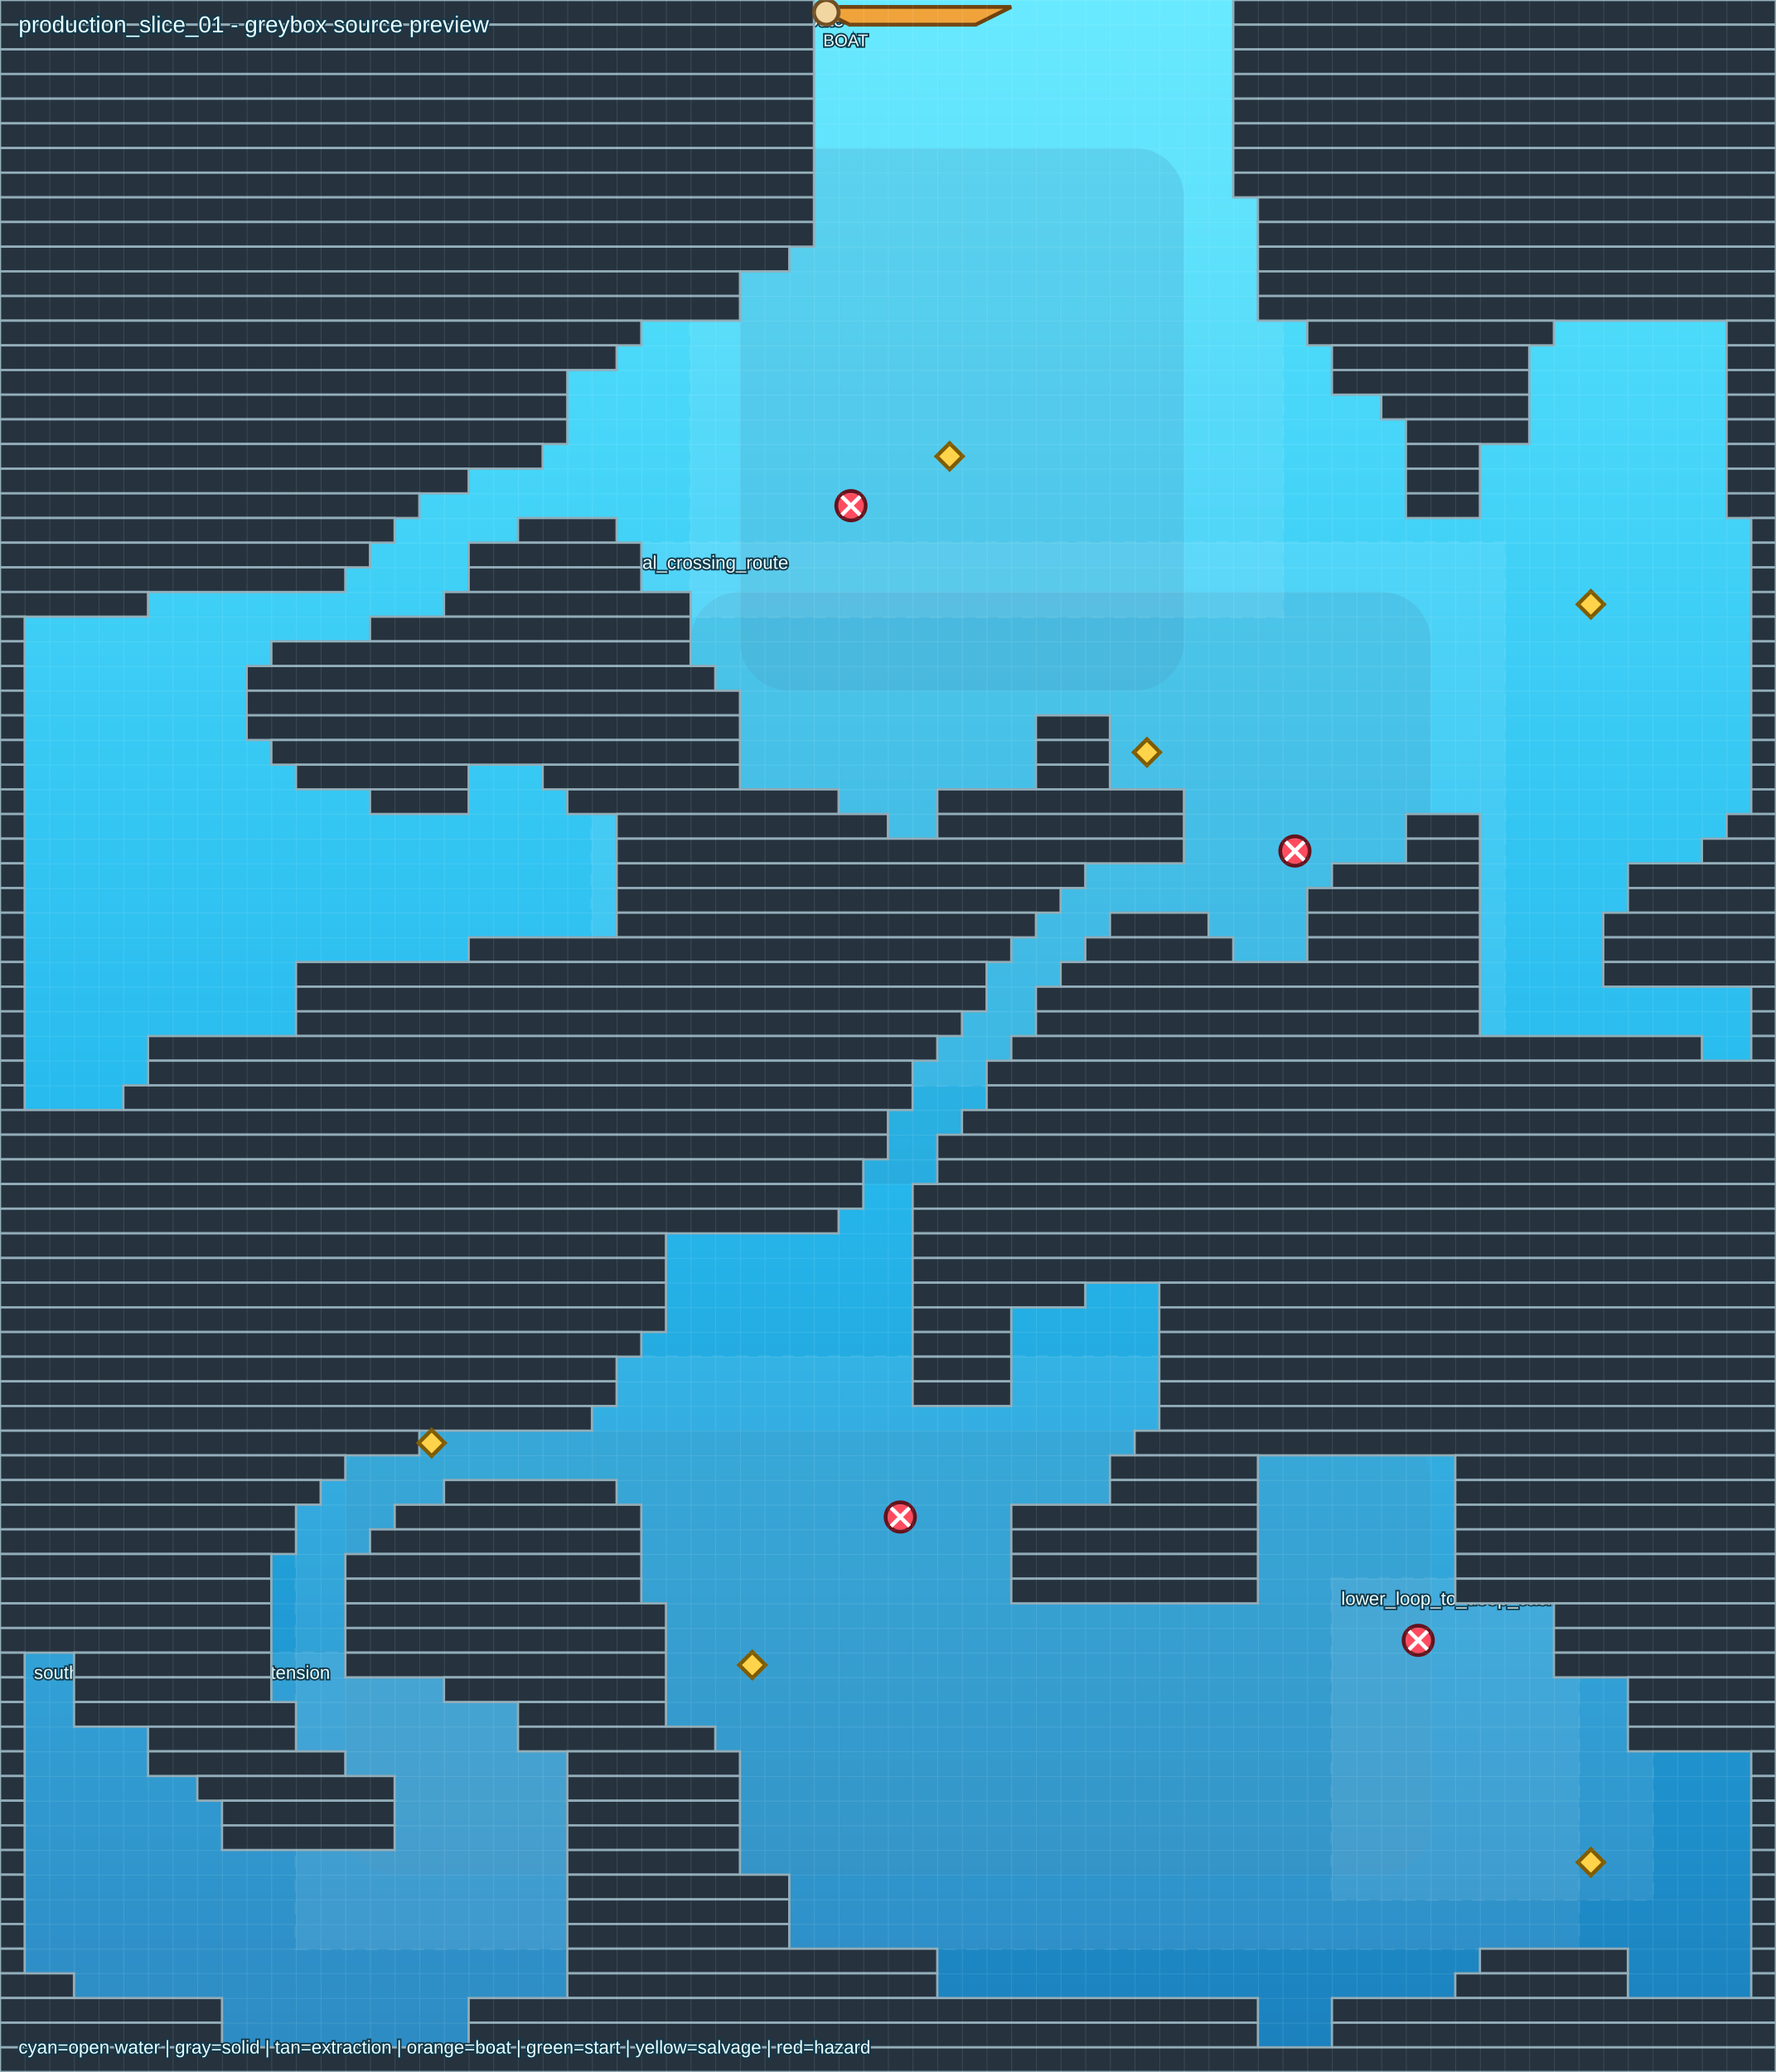
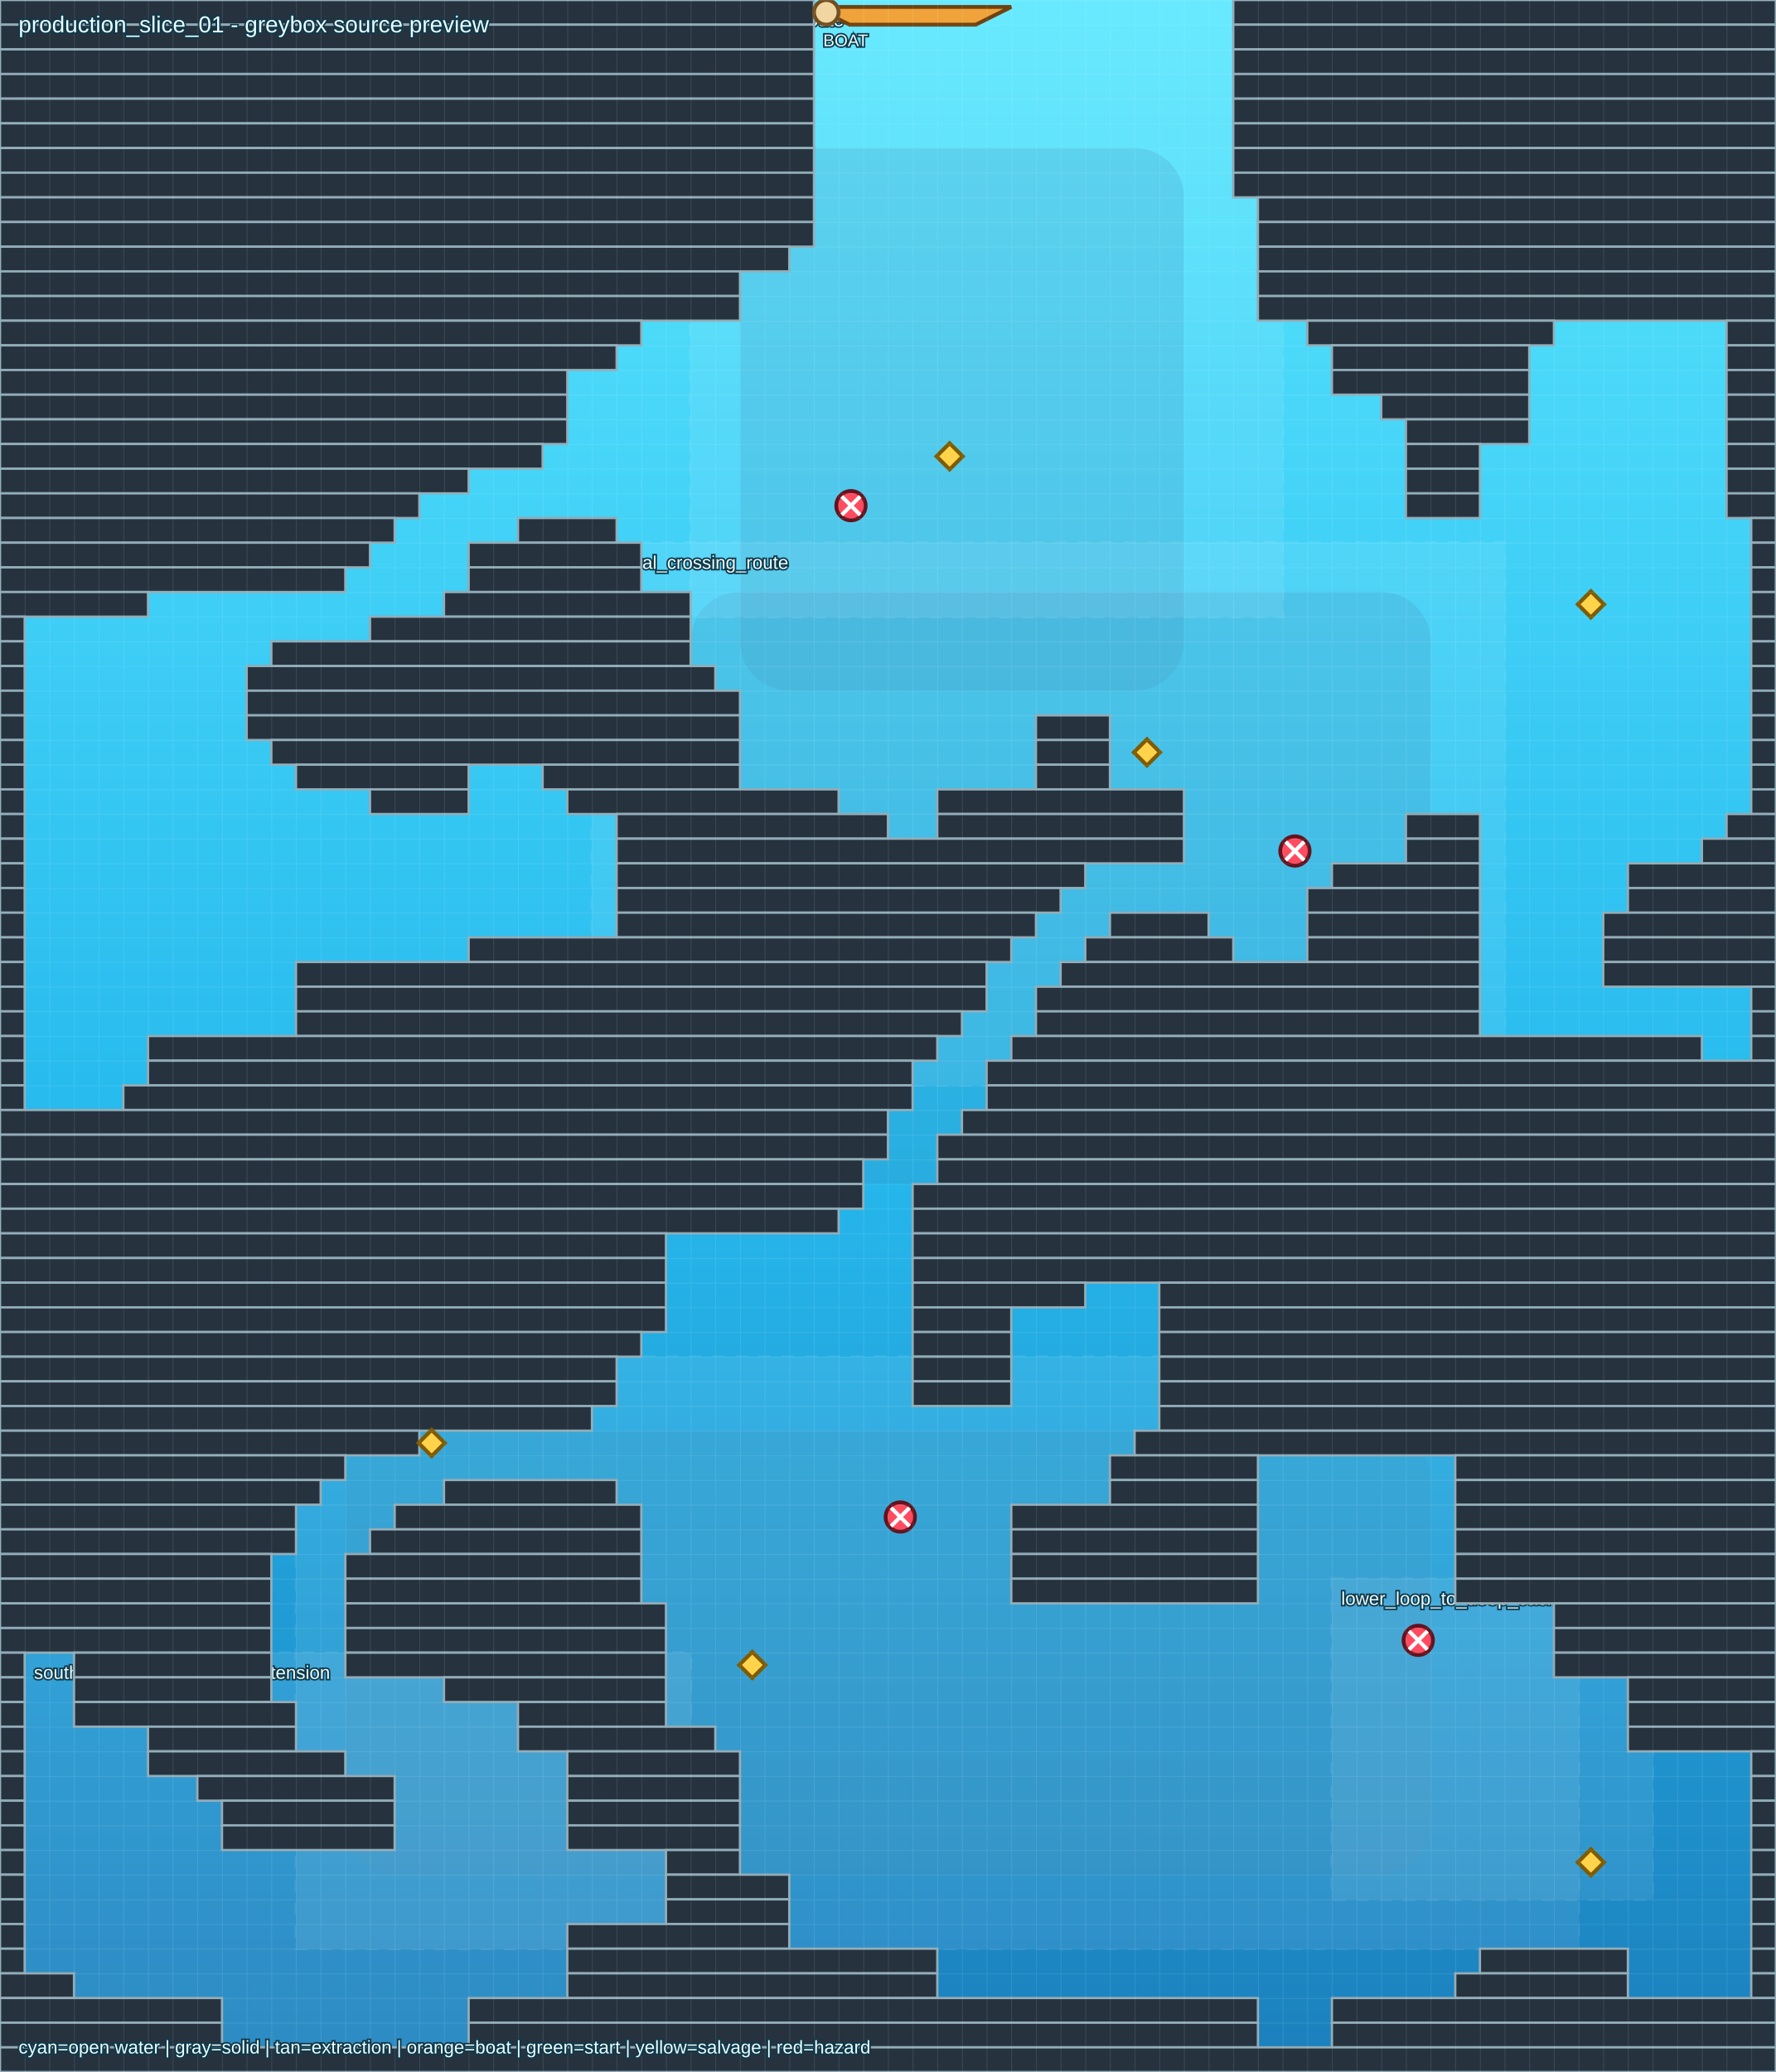
<svg xmlns="http://www.w3.org/2000/svg" viewBox="0 0 2304 2688" width="2304" height="2688">
  <defs>
    <linearGradient id="water" x1="0" y1="0" x2="0" y2="1">
      <stop offset="0%" stop-color="#4ee6ff" />
      <stop offset="55%" stop-color="#13b3ec" />
      <stop offset="100%" stop-color="#0874b7" />
    </linearGradient>
    <pattern id="grid" width="32" height="32" patternUnits="userSpaceOnUse">
      <path d="M 32 0 L 0 0 0 32" fill="none" stroke="#d8f7ff" stroke-width="1" opacity="0.22" />
    </pattern>
  </defs>
  <rect x="0" y="0" width="2304" height="2688" fill="url(#water)" />
  <rect x="960" y="192" width="576" height="704" rx="64" fill="#237fad" opacity="0.22" />
  <rect x="896" y="768" width="960" height="768" rx="64" fill="#237fad" opacity="0.22" />
  <rect x="448" y="1856" width="1408" height="576" rx="64" fill="#237fad" opacity="0.22" />
  <rect x="0" y="0" width="2304" height="2688" fill="#ffffff" opacity="0.08" stroke="#ffffff" stroke-width="4" stroke-dasharray="16 14" />
  <text x="12.0" y="34.0" fill="#eaffff" font-family="Arial, sans-serif" font-size="24" paint-order="stroke" stroke="#10384a" stroke-width="4">production_slice_bounds</text>
  <rect x="896" y="0" width="768" height="800" fill="#ffffff" opacity="0.08" stroke="#ffffff" stroke-width="4" stroke-dasharray="16 14" />
  <text x="908.0" y="34.0" fill="#eaffff" font-family="Arial, sans-serif" font-size="24" paint-order="stroke" stroke="#10384a" stroke-width="4">entry_shaft_route</text>
  <rect x="768" y="704" width="1184" height="704" fill="#ffffff" opacity="0.08" stroke="#ffffff" stroke-width="4" stroke-dasharray="16 14" />
  <text x="780.0" y="738.0" fill="#eaffff" font-family="Arial, sans-serif" font-size="24" paint-order="stroke" stroke="#10384a" stroke-width="4">central_crossing_route</text>
  <rect x="384" y="1760" width="1664" height="768" fill="#ffffff" opacity="0.08" stroke="#ffffff" stroke-width="4" stroke-dasharray="16 14" />
  <text x="396.0" y="1794.0" fill="#eaffff" font-family="Arial, sans-serif" font-size="24" paint-order="stroke" stroke="#10384a" stroke-width="4">lower_loop_route</text>
-   <rect x="32" y="2144" width="736" height="512" fill="#ffffff" opacity="0.08" stroke="#ffffff" stroke-width="4" stroke-dasharray="16 14" />
+   <rect x="32" y="2144" width="864" height="512" fill="#ffffff" opacity="0.08" stroke="#ffffff" stroke-width="4" stroke-dasharray="16 14" />
  <text x="44.0" y="2178.0" fill="#eaffff" font-family="Arial, sans-serif" font-size="24" paint-order="stroke" stroke="#10384a" stroke-width="4">southwest_return_pocket_extension</text>
  <rect x="1728" y="2048" width="416" height="416" fill="#ffffff" opacity="0.08" stroke="#ffffff" stroke-width="4" stroke-dasharray="16 14" />
  <text x="1740.0" y="2082.0" fill="#eaffff" font-family="Arial, sans-serif" font-size="24" paint-order="stroke" stroke="#10384a" stroke-width="4">lower_loop_to_deep_cache_pressure</text>
  <rect x="0" y="0" width="1056" height="32" fill="#26333f" stroke="#8ea9b5" stroke-width="3" />
  <rect x="1600" y="0" width="704" height="32" fill="#26333f" stroke="#8ea9b5" stroke-width="3" />
  <rect x="0" y="32" width="1056" height="32" fill="#26333f" stroke="#8ea9b5" stroke-width="3" />
  <rect x="1600" y="32" width="704" height="32" fill="#26333f" stroke="#8ea9b5" stroke-width="3" />
  <rect x="0" y="64" width="1056" height="32" fill="#26333f" stroke="#8ea9b5" stroke-width="3" />
  <rect x="1600" y="64" width="704" height="32" fill="#26333f" stroke="#8ea9b5" stroke-width="3" />
  <rect x="0" y="96" width="1056" height="32" fill="#26333f" stroke="#8ea9b5" stroke-width="3" />
  <rect x="1600" y="96" width="704" height="32" fill="#26333f" stroke="#8ea9b5" stroke-width="3" />
  <rect x="0" y="128" width="1056" height="32" fill="#26333f" stroke="#8ea9b5" stroke-width="3" />
  <rect x="1600" y="128" width="704" height="32" fill="#26333f" stroke="#8ea9b5" stroke-width="3" />
  <rect x="0" y="160" width="1056" height="32" fill="#26333f" stroke="#8ea9b5" stroke-width="3" />
  <rect x="1600" y="160" width="704" height="32" fill="#26333f" stroke="#8ea9b5" stroke-width="3" />
  <rect x="0" y="192" width="1056" height="32" fill="#26333f" stroke="#8ea9b5" stroke-width="3" />
  <rect x="1600" y="192" width="704" height="32" fill="#26333f" stroke="#8ea9b5" stroke-width="3" />
  <rect x="0" y="224" width="1056" height="32" fill="#26333f" stroke="#8ea9b5" stroke-width="3" />
  <rect x="1600" y="224" width="704" height="32" fill="#26333f" stroke="#8ea9b5" stroke-width="3" />
  <rect x="0" y="256" width="1056" height="32" fill="#26333f" stroke="#8ea9b5" stroke-width="3" />
  <rect x="1632" y="256" width="672" height="32" fill="#26333f" stroke="#8ea9b5" stroke-width="3" />
  <rect x="0" y="288" width="1056" height="32" fill="#26333f" stroke="#8ea9b5" stroke-width="3" />
  <rect x="1632" y="288" width="672" height="32" fill="#26333f" stroke="#8ea9b5" stroke-width="3" />
  <rect x="0" y="320" width="1024" height="32" fill="#26333f" stroke="#8ea9b5" stroke-width="3" />
  <rect x="1632" y="320" width="672" height="32" fill="#26333f" stroke="#8ea9b5" stroke-width="3" />
  <rect x="0" y="352" width="960" height="32" fill="#26333f" stroke="#8ea9b5" stroke-width="3" />
  <rect x="1632" y="352" width="672" height="32" fill="#26333f" stroke="#8ea9b5" stroke-width="3" />
  <rect x="0" y="384" width="960" height="32" fill="#26333f" stroke="#8ea9b5" stroke-width="3" />
  <rect x="1632" y="384" width="672" height="32" fill="#26333f" stroke="#8ea9b5" stroke-width="3" />
  <rect x="0" y="416" width="832" height="32" fill="#26333f" stroke="#8ea9b5" stroke-width="3" />
  <rect x="1696" y="416" width="320" height="32" fill="#26333f" stroke="#8ea9b5" stroke-width="3" />
  <rect x="2240" y="416" width="64" height="32" fill="#26333f" stroke="#8ea9b5" stroke-width="3" />
  <rect x="0" y="448" width="800" height="32" fill="#26333f" stroke="#8ea9b5" stroke-width="3" />
  <rect x="1728" y="448" width="256" height="32" fill="#26333f" stroke="#8ea9b5" stroke-width="3" />
  <rect x="2240" y="448" width="64" height="32" fill="#26333f" stroke="#8ea9b5" stroke-width="3" />
  <rect x="0" y="480" width="736" height="32" fill="#26333f" stroke="#8ea9b5" stroke-width="3" />
  <rect x="1728" y="480" width="256" height="32" fill="#26333f" stroke="#8ea9b5" stroke-width="3" />
  <rect x="2240" y="480" width="64" height="32" fill="#26333f" stroke="#8ea9b5" stroke-width="3" />
  <rect x="0" y="512" width="736" height="32" fill="#26333f" stroke="#8ea9b5" stroke-width="3" />
  <rect x="1792" y="512" width="192" height="32" fill="#26333f" stroke="#8ea9b5" stroke-width="3" />
  <rect x="2240" y="512" width="64" height="32" fill="#26333f" stroke="#8ea9b5" stroke-width="3" />
  <rect x="0" y="544" width="736" height="32" fill="#26333f" stroke="#8ea9b5" stroke-width="3" />
  <rect x="1824" y="544" width="160" height="32" fill="#26333f" stroke="#8ea9b5" stroke-width="3" />
  <rect x="2240" y="544" width="64" height="32" fill="#26333f" stroke="#8ea9b5" stroke-width="3" />
  <rect x="0" y="576" width="704" height="32" fill="#26333f" stroke="#8ea9b5" stroke-width="3" />
  <rect x="1824" y="576" width="96" height="32" fill="#26333f" stroke="#8ea9b5" stroke-width="3" />
  <rect x="2240" y="576" width="64" height="32" fill="#26333f" stroke="#8ea9b5" stroke-width="3" />
  <rect x="0" y="608" width="608" height="32" fill="#26333f" stroke="#8ea9b5" stroke-width="3" />
  <rect x="1824" y="608" width="96" height="32" fill="#26333f" stroke="#8ea9b5" stroke-width="3" />
  <rect x="2240" y="608" width="64" height="32" fill="#26333f" stroke="#8ea9b5" stroke-width="3" />
  <rect x="0" y="640" width="544" height="32" fill="#26333f" stroke="#8ea9b5" stroke-width="3" />
  <rect x="1824" y="640" width="96" height="32" fill="#26333f" stroke="#8ea9b5" stroke-width="3" />
  <rect x="2240" y="640" width="64" height="32" fill="#26333f" stroke="#8ea9b5" stroke-width="3" />
  <rect x="0" y="672" width="512" height="32" fill="#26333f" stroke="#8ea9b5" stroke-width="3" />
  <rect x="672" y="672" width="128" height="32" fill="#26333f" stroke="#8ea9b5" stroke-width="3" />
  <rect x="2272" y="672" width="32" height="32" fill="#26333f" stroke="#8ea9b5" stroke-width="3" />
  <rect x="0" y="704" width="480" height="32" fill="#26333f" stroke="#8ea9b5" stroke-width="3" />
  <rect x="608" y="704" width="224" height="32" fill="#26333f" stroke="#8ea9b5" stroke-width="3" />
  <rect x="2272" y="704" width="32" height="32" fill="#26333f" stroke="#8ea9b5" stroke-width="3" />
  <rect x="0" y="736" width="448" height="32" fill="#26333f" stroke="#8ea9b5" stroke-width="3" />
  <rect x="608" y="736" width="224" height="32" fill="#26333f" stroke="#8ea9b5" stroke-width="3" />
  <rect x="2272" y="736" width="32" height="32" fill="#26333f" stroke="#8ea9b5" stroke-width="3" />
  <rect x="0" y="768" width="192" height="32" fill="#26333f" stroke="#8ea9b5" stroke-width="3" />
  <rect x="576" y="768" width="320" height="32" fill="#26333f" stroke="#8ea9b5" stroke-width="3" />
  <rect x="2272" y="768" width="32" height="32" fill="#26333f" stroke="#8ea9b5" stroke-width="3" />
  <rect x="0" y="800" width="32" height="32" fill="#26333f" stroke="#8ea9b5" stroke-width="3" />
  <rect x="480" y="800" width="416" height="32" fill="#26333f" stroke="#8ea9b5" stroke-width="3" />
  <rect x="2272" y="800" width="32" height="32" fill="#26333f" stroke="#8ea9b5" stroke-width="3" />
  <rect x="0" y="832" width="32" height="32" fill="#26333f" stroke="#8ea9b5" stroke-width="3" />
  <rect x="352" y="832" width="544" height="32" fill="#26333f" stroke="#8ea9b5" stroke-width="3" />
  <rect x="2272" y="832" width="32" height="32" fill="#26333f" stroke="#8ea9b5" stroke-width="3" />
  <rect x="0" y="864" width="32" height="32" fill="#26333f" stroke="#8ea9b5" stroke-width="3" />
  <rect x="320" y="864" width="608" height="32" fill="#26333f" stroke="#8ea9b5" stroke-width="3" />
  <rect x="2272" y="864" width="32" height="32" fill="#26333f" stroke="#8ea9b5" stroke-width="3" />
  <rect x="0" y="896" width="32" height="32" fill="#26333f" stroke="#8ea9b5" stroke-width="3" />
  <rect x="320" y="896" width="640" height="32" fill="#26333f" stroke="#8ea9b5" stroke-width="3" />
  <rect x="2272" y="896" width="32" height="32" fill="#26333f" stroke="#8ea9b5" stroke-width="3" />
  <rect x="0" y="928" width="32" height="32" fill="#26333f" stroke="#8ea9b5" stroke-width="3" />
  <rect x="320" y="928" width="640" height="32" fill="#26333f" stroke="#8ea9b5" stroke-width="3" />
  <rect x="1344" y="928" width="96" height="32" fill="#26333f" stroke="#8ea9b5" stroke-width="3" />
  <rect x="2272" y="928" width="32" height="32" fill="#26333f" stroke="#8ea9b5" stroke-width="3" />
  <rect x="0" y="960" width="32" height="32" fill="#26333f" stroke="#8ea9b5" stroke-width="3" />
  <rect x="352" y="960" width="608" height="32" fill="#26333f" stroke="#8ea9b5" stroke-width="3" />
  <rect x="1344" y="960" width="96" height="32" fill="#26333f" stroke="#8ea9b5" stroke-width="3" />
  <rect x="2272" y="960" width="32" height="32" fill="#26333f" stroke="#8ea9b5" stroke-width="3" />
  <rect x="0" y="992" width="32" height="32" fill="#26333f" stroke="#8ea9b5" stroke-width="3" />
  <rect x="384" y="992" width="224" height="32" fill="#26333f" stroke="#8ea9b5" stroke-width="3" />
  <rect x="704" y="992" width="256" height="32" fill="#26333f" stroke="#8ea9b5" stroke-width="3" />
  <rect x="1344" y="992" width="96" height="32" fill="#26333f" stroke="#8ea9b5" stroke-width="3" />
  <rect x="2272" y="992" width="32" height="32" fill="#26333f" stroke="#8ea9b5" stroke-width="3" />
  <rect x="0" y="1024" width="32" height="32" fill="#26333f" stroke="#8ea9b5" stroke-width="3" />
  <rect x="480" y="1024" width="128" height="32" fill="#26333f" stroke="#8ea9b5" stroke-width="3" />
  <rect x="736" y="1024" width="352" height="32" fill="#26333f" stroke="#8ea9b5" stroke-width="3" />
  <rect x="1216" y="1024" width="320" height="32" fill="#26333f" stroke="#8ea9b5" stroke-width="3" />
  <rect x="2272" y="1024" width="32" height="32" fill="#26333f" stroke="#8ea9b5" stroke-width="3" />
  <rect x="0" y="1056" width="32" height="32" fill="#26333f" stroke="#8ea9b5" stroke-width="3" />
  <rect x="800" y="1056" width="352" height="32" fill="#26333f" stroke="#8ea9b5" stroke-width="3" />
  <rect x="1216" y="1056" width="320" height="32" fill="#26333f" stroke="#8ea9b5" stroke-width="3" />
  <rect x="1824" y="1056" width="96" height="32" fill="#26333f" stroke="#8ea9b5" stroke-width="3" />
  <rect x="2240" y="1056" width="64" height="32" fill="#26333f" stroke="#8ea9b5" stroke-width="3" />
  <rect x="0" y="1088" width="32" height="32" fill="#26333f" stroke="#8ea9b5" stroke-width="3" />
  <rect x="800" y="1088" width="736" height="32" fill="#26333f" stroke="#8ea9b5" stroke-width="3" />
  <rect x="1824" y="1088" width="96" height="32" fill="#26333f" stroke="#8ea9b5" stroke-width="3" />
  <rect x="2208" y="1088" width="96" height="32" fill="#26333f" stroke="#8ea9b5" stroke-width="3" />
  <rect x="0" y="1120" width="32" height="32" fill="#26333f" stroke="#8ea9b5" stroke-width="3" />
  <rect x="800" y="1120" width="608" height="32" fill="#26333f" stroke="#8ea9b5" stroke-width="3" />
  <rect x="1728" y="1120" width="192" height="32" fill="#26333f" stroke="#8ea9b5" stroke-width="3" />
  <rect x="2112" y="1120" width="192" height="32" fill="#26333f" stroke="#8ea9b5" stroke-width="3" />
  <rect x="0" y="1152" width="32" height="32" fill="#26333f" stroke="#8ea9b5" stroke-width="3" />
  <rect x="800" y="1152" width="576" height="32" fill="#26333f" stroke="#8ea9b5" stroke-width="3" />
  <rect x="1696" y="1152" width="224" height="32" fill="#26333f" stroke="#8ea9b5" stroke-width="3" />
  <rect x="2112" y="1152" width="192" height="32" fill="#26333f" stroke="#8ea9b5" stroke-width="3" />
  <rect x="0" y="1184" width="32" height="32" fill="#26333f" stroke="#8ea9b5" stroke-width="3" />
  <rect x="800" y="1184" width="544" height="32" fill="#26333f" stroke="#8ea9b5" stroke-width="3" />
  <rect x="1440" y="1184" width="128" height="32" fill="#26333f" stroke="#8ea9b5" stroke-width="3" />
  <rect x="1696" y="1184" width="224" height="32" fill="#26333f" stroke="#8ea9b5" stroke-width="3" />
  <rect x="2080" y="1184" width="224" height="32" fill="#26333f" stroke="#8ea9b5" stroke-width="3" />
  <rect x="0" y="1216" width="32" height="32" fill="#26333f" stroke="#8ea9b5" stroke-width="3" />
  <rect x="608" y="1216" width="704" height="32" fill="#26333f" stroke="#8ea9b5" stroke-width="3" />
  <rect x="1408" y="1216" width="192" height="32" fill="#26333f" stroke="#8ea9b5" stroke-width="3" />
  <rect x="1696" y="1216" width="224" height="32" fill="#26333f" stroke="#8ea9b5" stroke-width="3" />
  <rect x="2080" y="1216" width="224" height="32" fill="#26333f" stroke="#8ea9b5" stroke-width="3" />
  <rect x="0" y="1248" width="32" height="32" fill="#26333f" stroke="#8ea9b5" stroke-width="3" />
  <rect x="384" y="1248" width="896" height="32" fill="#26333f" stroke="#8ea9b5" stroke-width="3" />
  <rect x="1376" y="1248" width="544" height="32" fill="#26333f" stroke="#8ea9b5" stroke-width="3" />
  <rect x="2080" y="1248" width="224" height="32" fill="#26333f" stroke="#8ea9b5" stroke-width="3" />
  <rect x="0" y="1280" width="32" height="32" fill="#26333f" stroke="#8ea9b5" stroke-width="3" />
  <rect x="384" y="1280" width="896" height="32" fill="#26333f" stroke="#8ea9b5" stroke-width="3" />
  <rect x="1344" y="1280" width="576" height="32" fill="#26333f" stroke="#8ea9b5" stroke-width="3" />
  <rect x="2272" y="1280" width="32" height="32" fill="#26333f" stroke="#8ea9b5" stroke-width="3" />
  <rect x="0" y="1312" width="32" height="32" fill="#26333f" stroke="#8ea9b5" stroke-width="3" />
  <rect x="384" y="1312" width="864" height="32" fill="#26333f" stroke="#8ea9b5" stroke-width="3" />
  <rect x="1344" y="1312" width="576" height="32" fill="#26333f" stroke="#8ea9b5" stroke-width="3" />
  <rect x="2272" y="1312" width="32" height="32" fill="#26333f" stroke="#8ea9b5" stroke-width="3" />
  <rect x="0" y="1344" width="32" height="32" fill="#26333f" stroke="#8ea9b5" stroke-width="3" />
  <rect x="192" y="1344" width="1024" height="32" fill="#26333f" stroke="#8ea9b5" stroke-width="3" />
  <rect x="1312" y="1344" width="896" height="32" fill="#26333f" stroke="#8ea9b5" stroke-width="3" />
  <rect x="2272" y="1344" width="32" height="32" fill="#26333f" stroke="#8ea9b5" stroke-width="3" />
  <rect x="0" y="1376" width="32" height="32" fill="#26333f" stroke="#8ea9b5" stroke-width="3" />
  <rect x="192" y="1376" width="992" height="32" fill="#26333f" stroke="#8ea9b5" stroke-width="3" />
  <rect x="1280" y="1376" width="1024" height="32" fill="#26333f" stroke="#8ea9b5" stroke-width="3" />
  <rect x="0" y="1408" width="32" height="32" fill="#26333f" stroke="#8ea9b5" stroke-width="3" />
  <rect x="160" y="1408" width="1024" height="32" fill="#26333f" stroke="#8ea9b5" stroke-width="3" />
  <rect x="1280" y="1408" width="1024" height="32" fill="#26333f" stroke="#8ea9b5" stroke-width="3" />
  <rect x="0" y="1440" width="1152" height="32" fill="#26333f" stroke="#8ea9b5" stroke-width="3" />
  <rect x="1248" y="1440" width="1056" height="32" fill="#26333f" stroke="#8ea9b5" stroke-width="3" />
  <rect x="0" y="1472" width="1152" height="32" fill="#26333f" stroke="#8ea9b5" stroke-width="3" />
  <rect x="1216" y="1472" width="1088" height="32" fill="#26333f" stroke="#8ea9b5" stroke-width="3" />
  <rect x="0" y="1504" width="1120" height="32" fill="#26333f" stroke="#8ea9b5" stroke-width="3" />
  <rect x="1216" y="1504" width="1088" height="32" fill="#26333f" stroke="#8ea9b5" stroke-width="3" />
  <rect x="0" y="1536" width="1120" height="32" fill="#26333f" stroke="#8ea9b5" stroke-width="3" />
  <rect x="1184" y="1536" width="1120" height="32" fill="#26333f" stroke="#8ea9b5" stroke-width="3" />
  <rect x="0" y="1568" width="1088" height="32" fill="#26333f" stroke="#8ea9b5" stroke-width="3" />
  <rect x="1184" y="1568" width="1120" height="32" fill="#26333f" stroke="#8ea9b5" stroke-width="3" />
  <rect x="0" y="1600" width="864" height="32" fill="#26333f" stroke="#8ea9b5" stroke-width="3" />
  <rect x="1184" y="1600" width="1120" height="32" fill="#26333f" stroke="#8ea9b5" stroke-width="3" />
  <rect x="0" y="1632" width="864" height="32" fill="#26333f" stroke="#8ea9b5" stroke-width="3" />
  <rect x="1184" y="1632" width="1120" height="32" fill="#26333f" stroke="#8ea9b5" stroke-width="3" />
  <rect x="0" y="1664" width="864" height="32" fill="#26333f" stroke="#8ea9b5" stroke-width="3" />
  <rect x="1184" y="1664" width="224" height="32" fill="#26333f" stroke="#8ea9b5" stroke-width="3" />
  <rect x="1504" y="1664" width="800" height="32" fill="#26333f" stroke="#8ea9b5" stroke-width="3" />
  <rect x="0" y="1696" width="864" height="32" fill="#26333f" stroke="#8ea9b5" stroke-width="3" />
  <rect x="1184" y="1696" width="128" height="32" fill="#26333f" stroke="#8ea9b5" stroke-width="3" />
  <rect x="1504" y="1696" width="800" height="32" fill="#26333f" stroke="#8ea9b5" stroke-width="3" />
  <rect x="0" y="1728" width="832" height="32" fill="#26333f" stroke="#8ea9b5" stroke-width="3" />
  <rect x="1184" y="1728" width="128" height="32" fill="#26333f" stroke="#8ea9b5" stroke-width="3" />
  <rect x="1504" y="1728" width="800" height="32" fill="#26333f" stroke="#8ea9b5" stroke-width="3" />
  <rect x="0" y="1760" width="800" height="32" fill="#26333f" stroke="#8ea9b5" stroke-width="3" />
  <rect x="1184" y="1760" width="128" height="32" fill="#26333f" stroke="#8ea9b5" stroke-width="3" />
  <rect x="1504" y="1760" width="800" height="32" fill="#26333f" stroke="#8ea9b5" stroke-width="3" />
  <rect x="0" y="1792" width="800" height="32" fill="#26333f" stroke="#8ea9b5" stroke-width="3" />
  <rect x="1184" y="1792" width="128" height="32" fill="#26333f" stroke="#8ea9b5" stroke-width="3" />
  <rect x="1504" y="1792" width="800" height="32" fill="#26333f" stroke="#8ea9b5" stroke-width="3" />
  <rect x="0" y="1824" width="768" height="32" fill="#26333f" stroke="#8ea9b5" stroke-width="3" />
  <rect x="1504" y="1824" width="800" height="32" fill="#26333f" stroke="#8ea9b5" stroke-width="3" />
  <rect x="0" y="1856" width="544" height="32" fill="#26333f" stroke="#8ea9b5" stroke-width="3" />
  <rect x="1472" y="1856" width="832" height="32" fill="#26333f" stroke="#8ea9b5" stroke-width="3" />
  <rect x="0" y="1888" width="448" height="32" fill="#26333f" stroke="#8ea9b5" stroke-width="3" />
  <rect x="1440" y="1888" width="192" height="32" fill="#26333f" stroke="#8ea9b5" stroke-width="3" />
  <rect x="1888" y="1888" width="416" height="32" fill="#26333f" stroke="#8ea9b5" stroke-width="3" />
  <rect x="0" y="1920" width="416" height="32" fill="#26333f" stroke="#8ea9b5" stroke-width="3" />
  <rect x="576" y="1920" width="224" height="32" fill="#26333f" stroke="#8ea9b5" stroke-width="3" />
  <rect x="1440" y="1920" width="192" height="32" fill="#26333f" stroke="#8ea9b5" stroke-width="3" />
  <rect x="1888" y="1920" width="416" height="32" fill="#26333f" stroke="#8ea9b5" stroke-width="3" />
  <rect x="0" y="1952" width="384" height="32" fill="#26333f" stroke="#8ea9b5" stroke-width="3" />
  <rect x="512" y="1952" width="320" height="32" fill="#26333f" stroke="#8ea9b5" stroke-width="3" />
  <rect x="1312" y="1952" width="320" height="32" fill="#26333f" stroke="#8ea9b5" stroke-width="3" />
  <rect x="1888" y="1952" width="416" height="32" fill="#26333f" stroke="#8ea9b5" stroke-width="3" />
  <rect x="0" y="1984" width="384" height="32" fill="#26333f" stroke="#8ea9b5" stroke-width="3" />
  <rect x="480" y="1984" width="352" height="32" fill="#26333f" stroke="#8ea9b5" stroke-width="3" />
  <rect x="1312" y="1984" width="320" height="32" fill="#26333f" stroke="#8ea9b5" stroke-width="3" />
  <rect x="1888" y="1984" width="416" height="32" fill="#26333f" stroke="#8ea9b5" stroke-width="3" />
  <rect x="0" y="2016" width="352" height="32" fill="#26333f" stroke="#8ea9b5" stroke-width="3" />
  <rect x="448" y="2016" width="384" height="32" fill="#26333f" stroke="#8ea9b5" stroke-width="3" />
  <rect x="1312" y="2016" width="320" height="32" fill="#26333f" stroke="#8ea9b5" stroke-width="3" />
  <rect x="1888" y="2016" width="416" height="32" fill="#26333f" stroke="#8ea9b5" stroke-width="3" />
  <rect x="0" y="2048" width="352" height="32" fill="#26333f" stroke="#8ea9b5" stroke-width="3" />
  <rect x="448" y="2048" width="384" height="32" fill="#26333f" stroke="#8ea9b5" stroke-width="3" />
  <rect x="1312" y="2048" width="320" height="32" fill="#26333f" stroke="#8ea9b5" stroke-width="3" />
  <rect x="1888" y="2048" width="416" height="32" fill="#26333f" stroke="#8ea9b5" stroke-width="3" />
  <rect x="0" y="2080" width="352" height="32" fill="#26333f" stroke="#8ea9b5" stroke-width="3" />
  <rect x="448" y="2080" width="416" height="32" fill="#26333f" stroke="#8ea9b5" stroke-width="3" />
  <rect x="2016" y="2080" width="288" height="32" fill="#26333f" stroke="#8ea9b5" stroke-width="3" />
  <rect x="0" y="2112" width="352" height="32" fill="#26333f" stroke="#8ea9b5" stroke-width="3" />
  <rect x="448" y="2112" width="416" height="32" fill="#26333f" stroke="#8ea9b5" stroke-width="3" />
  <rect x="2016" y="2112" width="288" height="32" fill="#26333f" stroke="#8ea9b5" stroke-width="3" />
  <rect x="0" y="2144" width="32" height="32" fill="#26333f" stroke="#8ea9b5" stroke-width="3" />
  <rect x="96" y="2144" width="256" height="32" fill="#26333f" stroke="#8ea9b5" stroke-width="3" />
  <rect x="448" y="2144" width="416" height="32" fill="#26333f" stroke="#8ea9b5" stroke-width="3" />
  <rect x="2016" y="2144" width="288" height="32" fill="#26333f" stroke="#8ea9b5" stroke-width="3" />
  <rect x="0" y="2176" width="32" height="32" fill="#26333f" stroke="#8ea9b5" stroke-width="3" />
  <rect x="96" y="2176" width="256" height="32" fill="#26333f" stroke="#8ea9b5" stroke-width="3" />
  <rect x="576" y="2176" width="288" height="32" fill="#26333f" stroke="#8ea9b5" stroke-width="3" />
  <rect x="2112" y="2176" width="192" height="32" fill="#26333f" stroke="#8ea9b5" stroke-width="3" />
  <rect x="0" y="2208" width="32" height="32" fill="#26333f" stroke="#8ea9b5" stroke-width="3" />
  <rect x="96" y="2208" width="288" height="32" fill="#26333f" stroke="#8ea9b5" stroke-width="3" />
  <rect x="672" y="2208" width="192" height="32" fill="#26333f" stroke="#8ea9b5" stroke-width="3" />
  <rect x="2112" y="2208" width="192" height="32" fill="#26333f" stroke="#8ea9b5" stroke-width="3" />
  <rect x="0" y="2240" width="32" height="32" fill="#26333f" stroke="#8ea9b5" stroke-width="3" />
  <rect x="192" y="2240" width="192" height="32" fill="#26333f" stroke="#8ea9b5" stroke-width="3" />
  <rect x="672" y="2240" width="256" height="32" fill="#26333f" stroke="#8ea9b5" stroke-width="3" />
  <rect x="2112" y="2240" width="192" height="32" fill="#26333f" stroke="#8ea9b5" stroke-width="3" />
  <rect x="0" y="2272" width="32" height="32" fill="#26333f" stroke="#8ea9b5" stroke-width="3" />
  <rect x="192" y="2272" width="256" height="32" fill="#26333f" stroke="#8ea9b5" stroke-width="3" />
  <rect x="736" y="2272" width="224" height="32" fill="#26333f" stroke="#8ea9b5" stroke-width="3" />
  <rect x="2272" y="2272" width="32" height="32" fill="#26333f" stroke="#8ea9b5" stroke-width="3" />
  <rect x="0" y="2304" width="32" height="32" fill="#26333f" stroke="#8ea9b5" stroke-width="3" />
  <rect x="256" y="2304" width="256" height="32" fill="#26333f" stroke="#8ea9b5" stroke-width="3" />
  <rect x="736" y="2304" width="224" height="32" fill="#26333f" stroke="#8ea9b5" stroke-width="3" />
  <rect x="2272" y="2304" width="32" height="32" fill="#26333f" stroke="#8ea9b5" stroke-width="3" />
  <rect x="0" y="2336" width="32" height="32" fill="#26333f" stroke="#8ea9b5" stroke-width="3" />
  <rect x="288" y="2336" width="224" height="32" fill="#26333f" stroke="#8ea9b5" stroke-width="3" />
  <rect x="736" y="2336" width="224" height="32" fill="#26333f" stroke="#8ea9b5" stroke-width="3" />
  <rect x="2272" y="2336" width="32" height="32" fill="#26333f" stroke="#8ea9b5" stroke-width="3" />
  <rect x="0" y="2368" width="32" height="32" fill="#26333f" stroke="#8ea9b5" stroke-width="3" />
  <rect x="288" y="2368" width="224" height="32" fill="#26333f" stroke="#8ea9b5" stroke-width="3" />
  <rect x="736" y="2368" width="224" height="32" fill="#26333f" stroke="#8ea9b5" stroke-width="3" />
  <rect x="2272" y="2368" width="32" height="32" fill="#26333f" stroke="#8ea9b5" stroke-width="3" />
  <rect x="0" y="2400" width="32" height="32" fill="#26333f" stroke="#8ea9b5" stroke-width="3" />
-   <rect x="736" y="2400" width="224" height="32" fill="#26333f" stroke="#8ea9b5" stroke-width="3" />
+   <rect x="864" y="2400" width="96" height="32" fill="#26333f" stroke="#8ea9b5" stroke-width="3" />
  <rect x="2272" y="2400" width="32" height="32" fill="#26333f" stroke="#8ea9b5" stroke-width="3" />
  <rect x="0" y="2432" width="32" height="32" fill="#26333f" stroke="#8ea9b5" stroke-width="3" />
-   <rect x="736" y="2432" width="288" height="32" fill="#26333f" stroke="#8ea9b5" stroke-width="3" />
+   <rect x="864" y="2432" width="160" height="32" fill="#26333f" stroke="#8ea9b5" stroke-width="3" />
  <rect x="2272" y="2432" width="32" height="32" fill="#26333f" stroke="#8ea9b5" stroke-width="3" />
  <rect x="0" y="2464" width="32" height="32" fill="#26333f" stroke="#8ea9b5" stroke-width="3" />
-   <rect x="736" y="2464" width="288" height="32" fill="#26333f" stroke="#8ea9b5" stroke-width="3" />
+   <rect x="864" y="2464" width="160" height="32" fill="#26333f" stroke="#8ea9b5" stroke-width="3" />
  <rect x="2272" y="2464" width="32" height="32" fill="#26333f" stroke="#8ea9b5" stroke-width="3" />
  <rect x="0" y="2496" width="32" height="32" fill="#26333f" stroke="#8ea9b5" stroke-width="3" />
  <rect x="736" y="2496" width="288" height="32" fill="#26333f" stroke="#8ea9b5" stroke-width="3" />
  <rect x="2272" y="2496" width="32" height="32" fill="#26333f" stroke="#8ea9b5" stroke-width="3" />
  <rect x="0" y="2528" width="32" height="32" fill="#26333f" stroke="#8ea9b5" stroke-width="3" />
  <rect x="736" y="2528" width="480" height="32" fill="#26333f" stroke="#8ea9b5" stroke-width="3" />
  <rect x="1920" y="2528" width="192" height="32" fill="#26333f" stroke="#8ea9b5" stroke-width="3" />
  <rect x="2272" y="2528" width="32" height="32" fill="#26333f" stroke="#8ea9b5" stroke-width="3" />
  <rect x="0" y="2560" width="96" height="32" fill="#26333f" stroke="#8ea9b5" stroke-width="3" />
  <rect x="736" y="2560" width="480" height="32" fill="#26333f" stroke="#8ea9b5" stroke-width="3" />
  <rect x="1888" y="2560" width="224" height="32" fill="#26333f" stroke="#8ea9b5" stroke-width="3" />
  <rect x="2272" y="2560" width="32" height="32" fill="#26333f" stroke="#8ea9b5" stroke-width="3" />
  <rect x="0" y="2592" width="288" height="32" fill="#26333f" stroke="#8ea9b5" stroke-width="3" />
  <rect x="608" y="2592" width="1024" height="32" fill="#26333f" stroke="#8ea9b5" stroke-width="3" />
  <rect x="1728" y="2592" width="576" height="32" fill="#26333f" stroke="#8ea9b5" stroke-width="3" />
  <rect x="0" y="2624" width="288" height="32" fill="#26333f" stroke="#8ea9b5" stroke-width="3" />
  <rect x="608" y="2624" width="1024" height="32" fill="#26333f" stroke="#8ea9b5" stroke-width="3" />
  <rect x="1728" y="2624" width="576" height="32" fill="#26333f" stroke="#8ea9b5" stroke-width="3" />
  <rect x="0" y="2656" width="2304" height="32" fill="#26333f" stroke="#8ea9b5" stroke-width="3" />
  <polygon points="1056.0,9.0 1312.0,9.0 1265.9,32.0 1102.1,32.0" fill="#f0a33a" stroke="#6e4210" stroke-width="5" />
  <circle cx="1072.0" cy="16.0" r="16" fill="#f2d6a2" stroke="#704e22" stroke-width="5" />
  <text x="1068.0" y="60.0" fill="#eaffff" font-family="Arial, sans-serif" font-size="22" paint-order="stroke" stroke="#10384a" stroke-width="4">BOAT</text>
  <polygon points="1232.0,575.0 1249.0,592.0 1232.0,609.0 1215.0,592.0" fill="#ffd34a" stroke="#7f5b00" stroke-width="5" />
  <polygon points="1488.0,959.0 1505.0,976.0 1488.0,993.0 1471.0,976.0" fill="#ffd34a" stroke="#7f5b00" stroke-width="5" />
  <polygon points="2064.0,767.0 2081.0,784.0 2064.0,801.0 2047.0,784.0" fill="#ffd34a" stroke="#7f5b00" stroke-width="5" />
  <polygon points="976.0,2143.0 993.0,2160.0 976.0,2177.0 959.0,2160.0" fill="#ffd34a" stroke="#7f5b00" stroke-width="5" />
  <polygon points="2064.0,2399.0 2081.0,2416.0 2064.0,2433.0 2047.0,2416.0" fill="#ffd34a" stroke="#7f5b00" stroke-width="5" />
  <polygon points="560.0,1855.0 577.0,1872.0 560.0,1889.0 543.0,1872.0" fill="#ffd34a" stroke="#7f5b00" stroke-width="5" />
  <circle cx="1104.0" cy="656.0" r="19" fill="#ff4b5f" stroke="#64121d" stroke-width="5" />
  <line x1="1092.0" y1="644.0" x2="1116.0" y2="668.0" stroke="#ffffff" stroke-width="5" />
  <line x1="1116.0" y1="644.0" x2="1092.0" y2="668.0" stroke="#ffffff" stroke-width="5" />
  <circle cx="1680.0" cy="1104.0" r="19" fill="#ff4b5f" stroke="#64121d" stroke-width="5" />
  <line x1="1668.0" y1="1092.0" x2="1692.0" y2="1116.0" stroke="#ffffff" stroke-width="5" />
  <line x1="1692.0" y1="1092.0" x2="1668.0" y2="1116.0" stroke="#ffffff" stroke-width="5" />
  <circle cx="1168.0" cy="1968.0" r="19" fill="#ff4b5f" stroke="#64121d" stroke-width="5" />
  <line x1="1156.0" y1="1956.0" x2="1180.0" y2="1980.0" stroke="#ffffff" stroke-width="5" />
  <line x1="1180.0" y1="1956.0" x2="1156.0" y2="1980.0" stroke="#ffffff" stroke-width="5" />
  <circle cx="1840.0" cy="2128.0" r="19" fill="#ff4b5f" stroke="#64121d" stroke-width="5" />
  <line x1="1828.0" y1="2116.0" x2="1852.0" y2="2140.0" stroke="#ffffff" stroke-width="5" />
  <line x1="1852.0" y1="2116.0" x2="1828.0" y2="2140.0" stroke="#ffffff" stroke-width="5" />
  <rect x="0" y="0" width="2304" height="2688" fill="url(#grid)" />
  <text x="24.0" y="42.0" fill="#eaffff" font-family="Arial, sans-serif" font-size="30" paint-order="stroke" stroke="#10384a" stroke-width="4">production_slice_01 - greybox source preview</text>
  <text x="24.0" y="2664.0" fill="#eaffff" font-family="Arial, sans-serif" font-size="24" paint-order="stroke" stroke="#10384a" stroke-width="4">cyan=open water | gray=solid | tan=extraction | orange=boat | green=start | yellow=salvage | red=hazard</text>
</svg>
